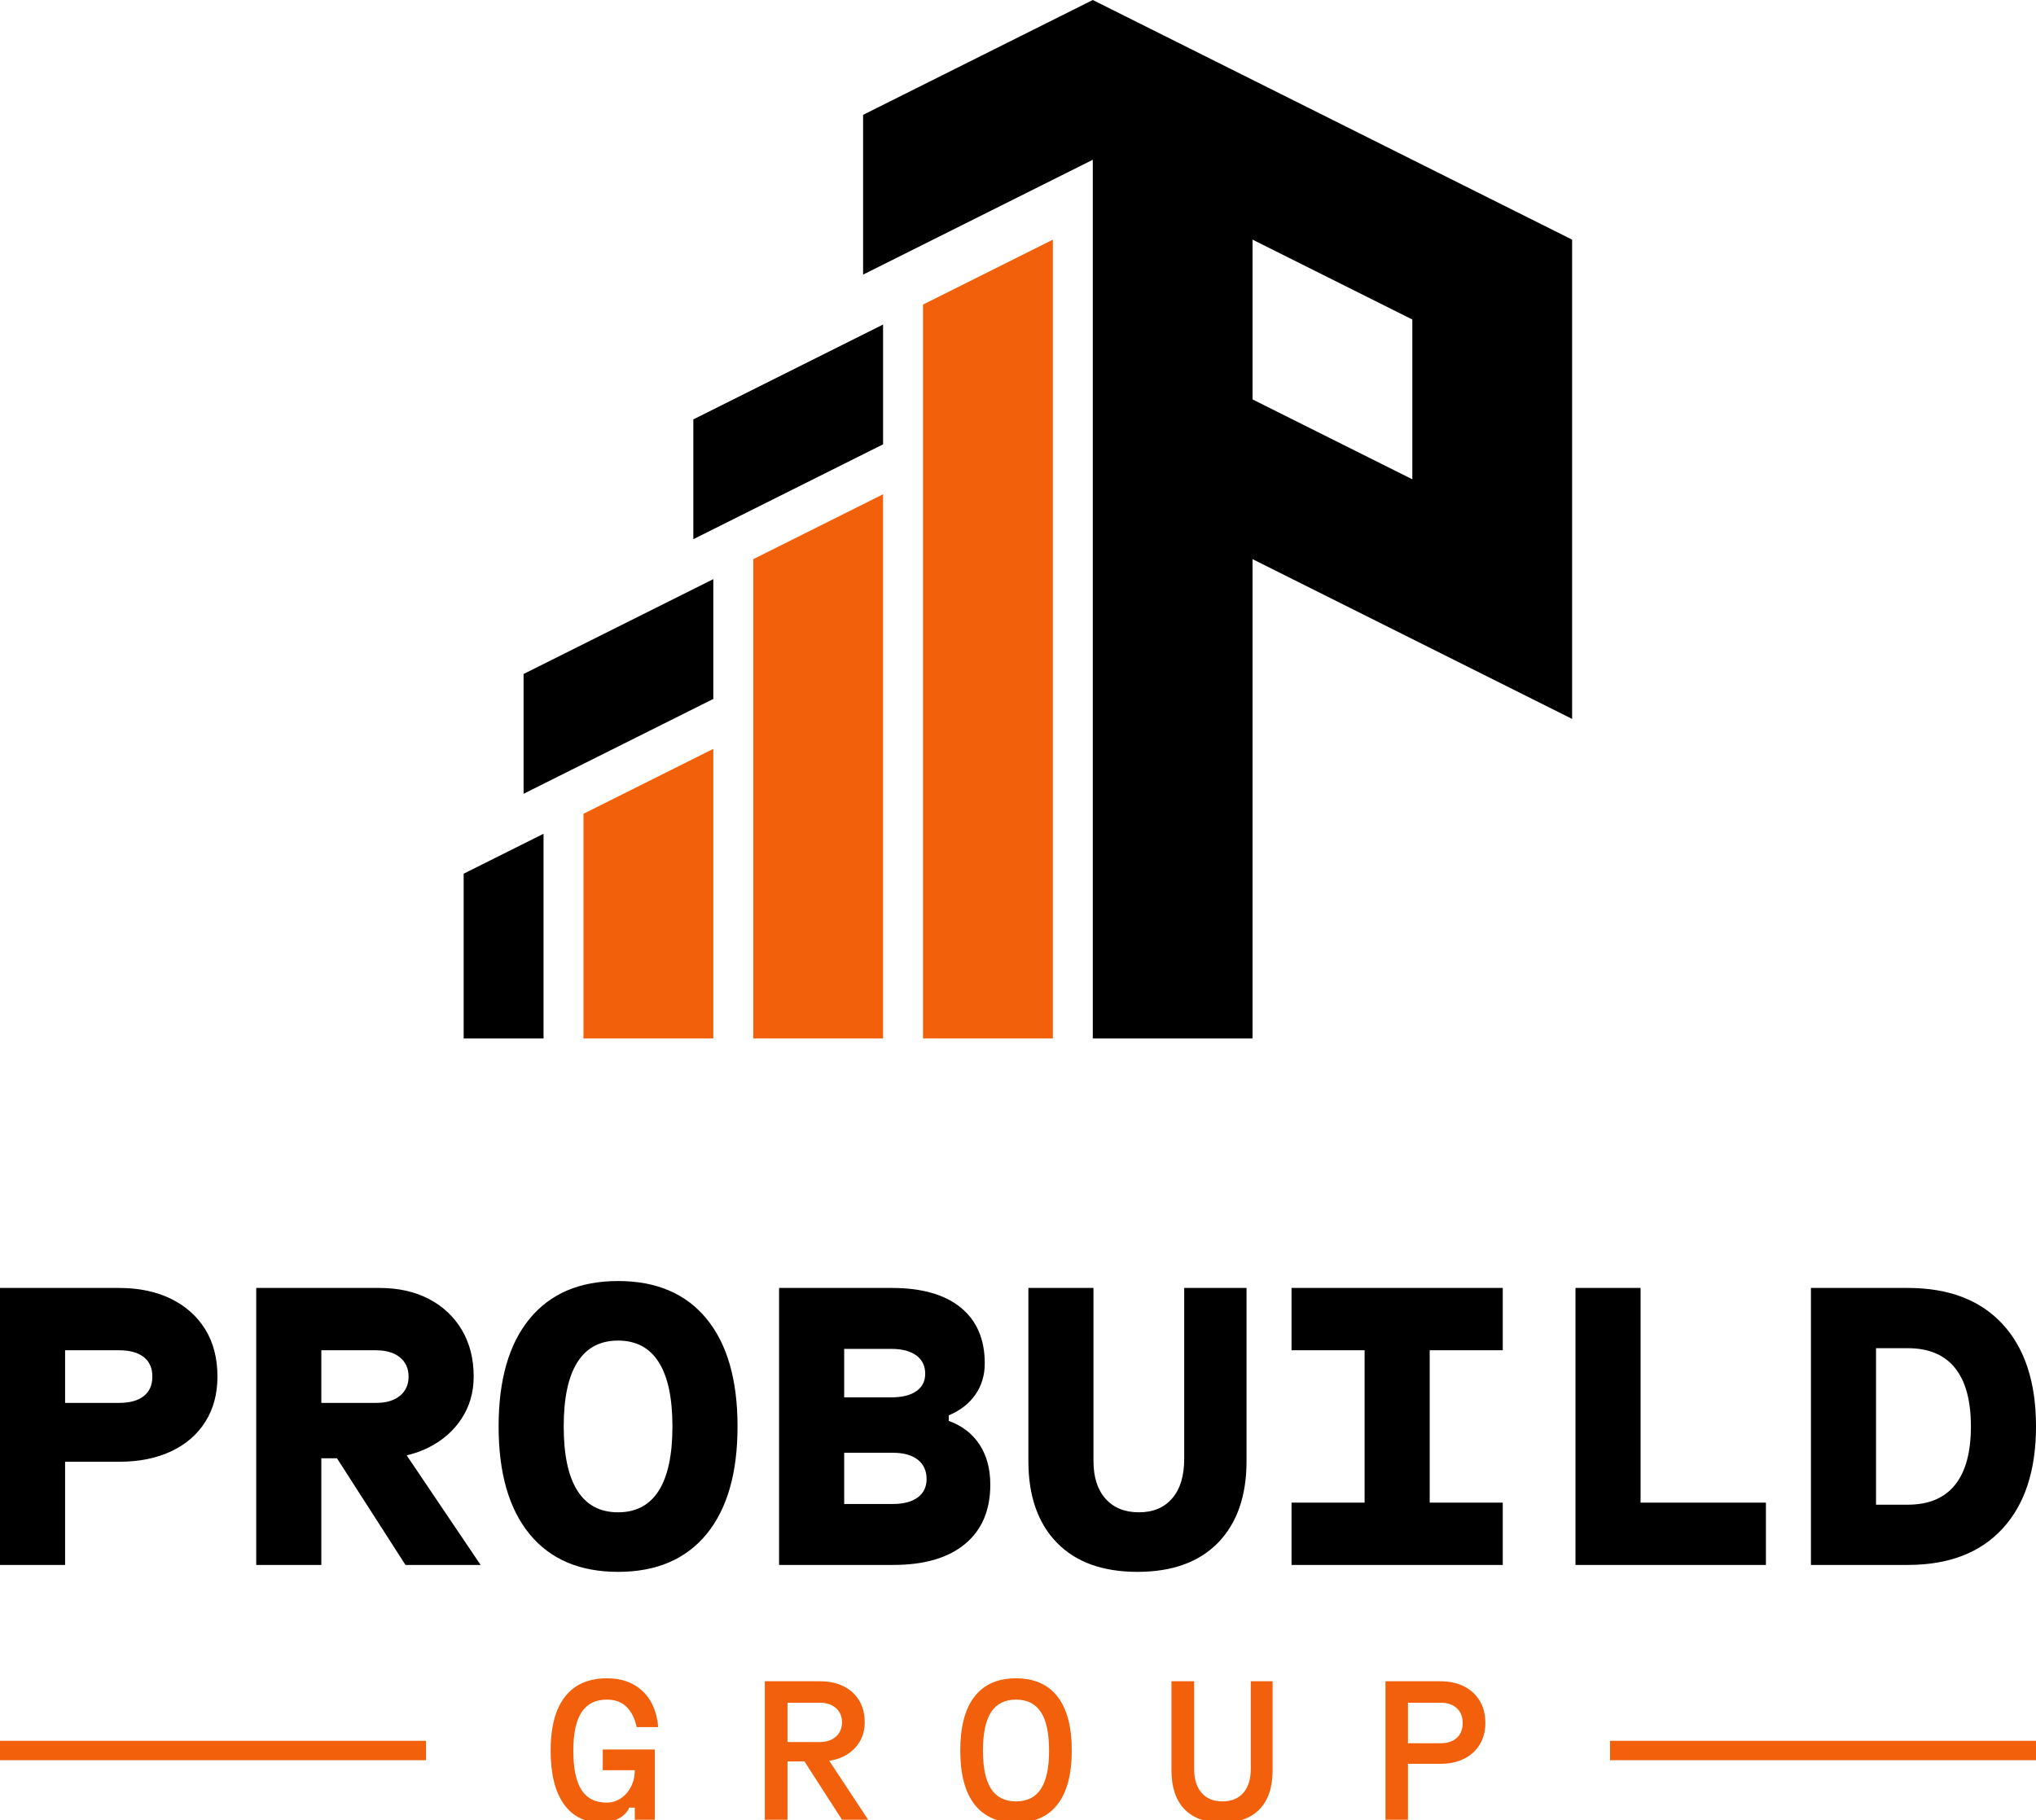
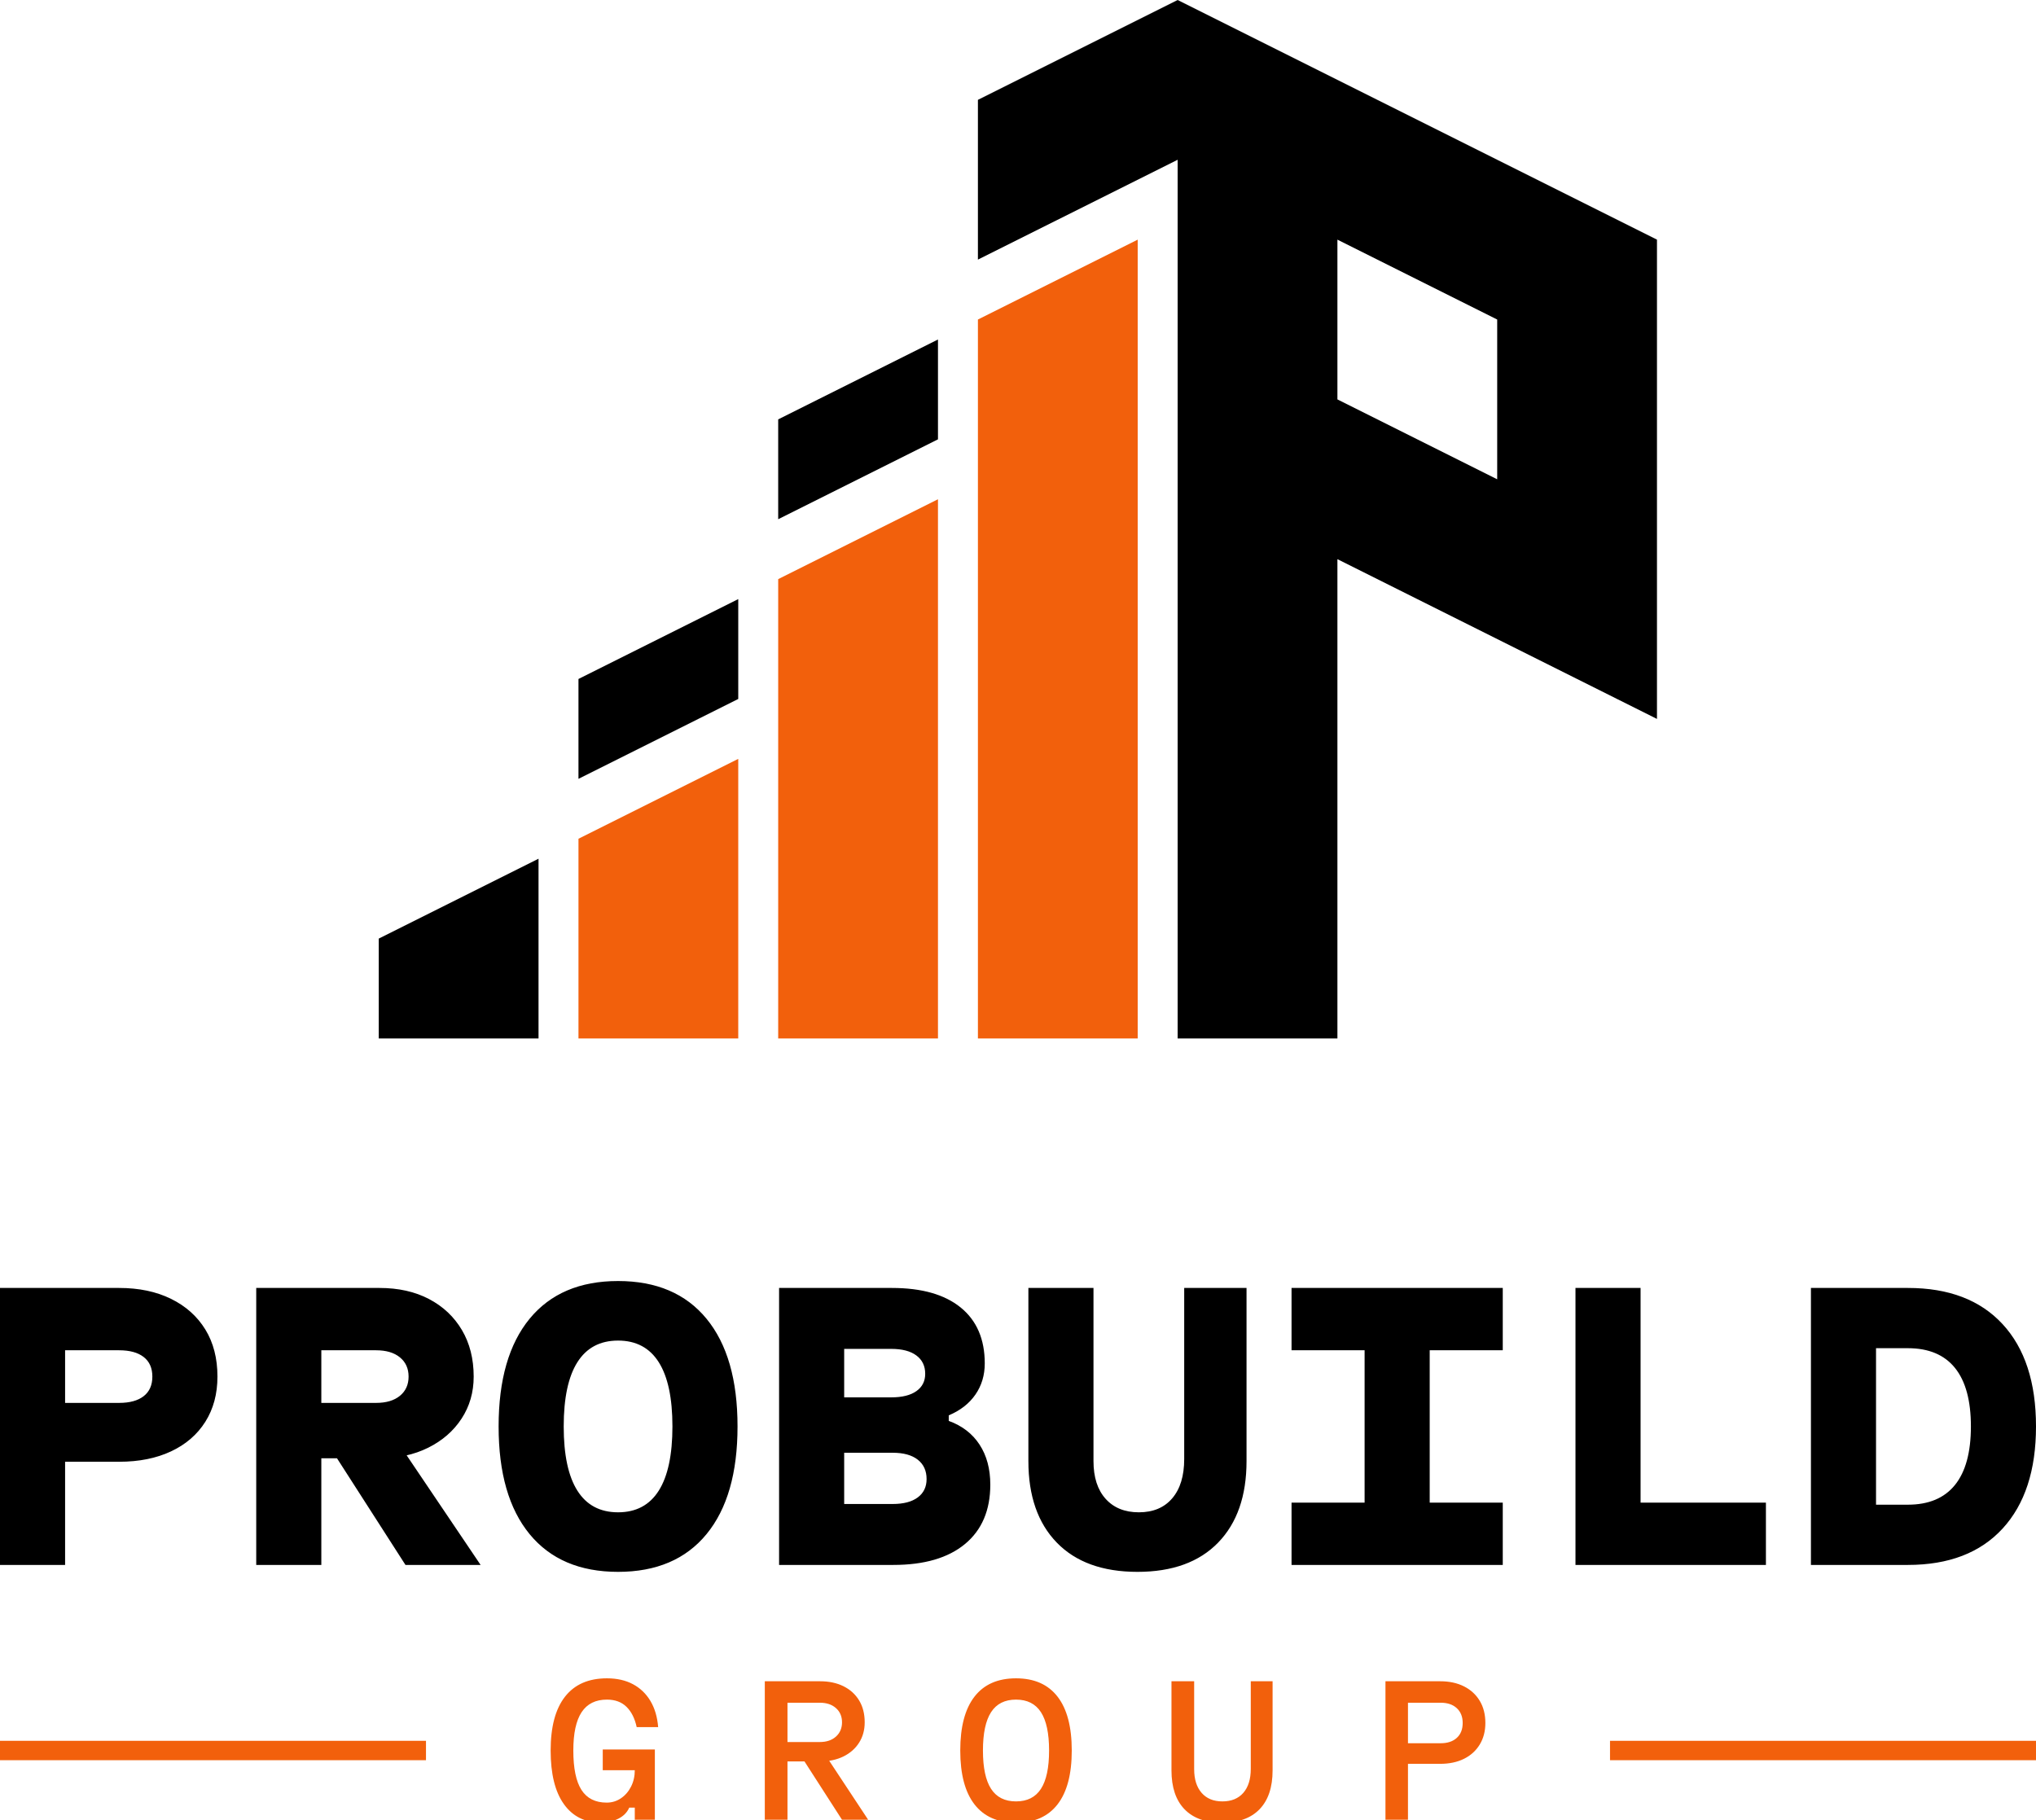
<svg xmlns="http://www.w3.org/2000/svg" viewBox="0 0 294 262.8" width="294" height="262.8" role="img" aria-label="ProBuild Group">
-   <g transform="translate(66.952 0) scale(1.442) translate(7 -8)">
+   <g transform="translate(54.692 0) scale(1.442) translate(24 -8)">
    <g fill="#F2600C">
-       <path d="M5 89.5L18 83V112H5Z" />
-       <path d="M22 64L35 57.5V112H22Z" />
-       <path d="M39 38.5L52 32V112H39Z" />
+       <path d="M-4 92L12 84V112H-4Z" />
+       <path d="M16 66L32 58V112H16Z" />
+       <path d="M36 40L52 32V112H36Z" />
    </g>
-     <path fill="#000000" fill-rule="evenodd" d="M33 19.5L56 8L104 32V80L72 64V112H56V24L33 35.5Z M72 32L88 40V56L72 48Z M-7 95.5L1 91.5V112H-7Z M-1 75.5L18 66V78L-1 87.5Z M16 50L35 40.5V52.5L16 62Z" />
+     <path fill="#000000" fill-rule="evenodd" d="M36 18L56 8L104 32V80L72 64V112H56V24L36 34Z M72 32L88 40V56L72 48Z M-24 102L-8 94V112H-24Z M-4 76L12 68V78L-4 86Z M16 50L32 42V52L16 60Z" />
  </g>
  <path fill="#000000" d="M0.0 226.0V186.0H17.2Q21.5 186.0 24.7 187.575Q27.9 189.15 29.65 192.0Q31.4 194.85 31.4 198.8Q31.4 202.55 29.65 205.325Q27.9 208.1 24.7 209.6Q21.5 211.1 17.2 211.1H9.4V226.0ZM9.4 202.6H17.2Q19.5 202.6 20.75 201.625Q22.0 200.65 22.0 198.8Q22.0 196.95 20.75 195.975Q19.5 195.0 17.2 195.0H9.4ZM37.0 226.0V186.0H54.8Q58.9 186.0 61.95 187.6Q65.0 189.2 66.7 192.075Q68.4 194.95 68.4 198.8Q68.4 202.2 66.65 204.875Q64.9 207.55 61.825 209.075Q58.75 210.6 54.8 210.6H46.4V226.0ZM58.55 226.0 47.7 209.1H58.0L69.4 226.0ZM46.4 202.6H54.3Q56.5 202.6 57.75 201.575Q59.0 200.55 59.0 198.8Q59.0 197.05 57.75 196.025Q56.5 195.0 54.3 195.0H46.4ZM89.25 227.0Q80.95 227.0 76.475 221.55Q72.0 216.1 72.0 206.0Q72.0 195.9 76.475 190.45Q80.95 185.0 89.25 185.0Q97.55 185.0 102.025 190.45Q106.5 195.9 106.5 206.0Q106.5 216.1 102.025 221.55Q97.55 227.0 89.25 227.0ZM89.25 218.4Q93.15 218.4 95.125 215.275Q97.1 212.15 97.1 206.0Q97.1 199.85 95.125 196.725Q93.15 193.6 89.25 193.6Q85.35 193.6 83.375 196.725Q81.4 199.85 81.4 206.0Q81.4 212.15 83.375 215.275Q85.35 218.4 89.25 218.4ZM112.5 226.0V186.0H128.8Q135.25 186.0 138.725 188.825Q142.2 191.65 142.2 196.9Q142.2 199.45 140.85 201.4Q139.5 203.35 137.0 204.4V205.2Q139.9 206.25 141.45 208.625Q143.0 211.0 143.0 214.4Q143.0 219.95 139.35 222.975Q135.7 226.0 129.0 226.0ZM121.9 217.2H128.9Q131.25 217.2 132.525 216.25Q133.8 215.3 133.8 213.6Q133.8 211.8 132.525 210.8Q131.25 209.8 128.9 209.8H121.9ZM121.9 201.8H128.7Q131.05 201.8 132.325 200.9Q133.6 200.0 133.6 198.4Q133.6 196.7 132.325 195.75Q131.05 194.8 128.7 194.8H121.9ZM148.5 186.0H157.9V211.0Q157.9 214.5 159.65 216.45Q161.4 218.4 164.45 218.4Q167.55 218.4 169.275 216.375Q171.0 214.35 171.0 210.7V186.0H180.0V211.0Q180.0 218.55 175.9 222.775Q171.8 227.0 164.25 227.0Q156.7 227.0 152.6 222.775Q148.5 218.55 148.5 211.0ZM186.5 226.0V217.0H197.05V195.0H186.5V186.0H217.0V195.0H206.45V217.0H217.0V226.0ZM227.5 226.0V186.0H236.9V217.0H255.0V226.0ZM261.5 226.0V186.0H275.5Q284.35 186.0 289.175 191.225Q294.0 196.45 294.0 206.0Q294.0 215.5 289.175 220.75Q284.35 226.0 275.5 226.0ZM270.9 217.3H275.5Q280.0 217.3 282.3 214.45Q284.6 211.6 284.6 206.0Q284.6 200.4 282.3 197.55Q280.0 194.7 275.5 194.7H270.9Z" />
  <g fill="#F2600C">
    <rect x="0" y="251.4" width="61.513" height="2.8" />
    <rect x="232.488" y="251.4" width="61.513" height="2.8" />
    <path d="M86.713 263.2Q83.312 263.2 81.412 260.525Q79.513 257.85 79.513 252.8Q79.513 247.675 81.588 245.025Q83.663 242.375 87.638 242.375Q89.812 242.375 91.4 243.225Q92.988 244.075 93.925 245.65Q94.863 247.225 95.038 249.425H91.938Q91.538 247.55 90.475 246.5Q89.413 245.45 87.638 245.45Q85.188 245.45 83.988 247.263Q82.788 249.075 82.788 252.8Q82.788 256.65 83.963 258.488Q85.138 260.325 87.613 260.325Q88.738 260.325 89.663 259.7Q90.588 259.075 91.125 258.012Q91.663 256.95 91.663 255.65H87.038V252.65H94.562V262.8H91.663V261.05H90.863Q90.413 262.075 89.312 262.637Q88.213 263.2 86.713 263.2ZM110.438 262.8V242.8H118.413Q120.363 242.8 121.812 243.525Q123.263 244.25 124.062 245.575Q124.863 246.9 124.863 248.725Q124.863 250.4 124.05 251.675Q123.238 252.95 121.788 253.663Q120.338 254.375 118.413 254.375H113.713V262.8ZM121.588 262.8 115.812 253.825H119.438L125.363 262.8ZM113.713 251.575H118.388Q119.838 251.575 120.713 250.788Q121.588 250.0 121.588 248.725Q121.588 247.45 120.713 246.675Q119.838 245.9 118.388 245.9H113.713ZM146.713 263.225Q142.763 263.225 140.713 260.575Q138.662 257.925 138.662 252.8Q138.662 247.675 140.713 245.025Q142.763 242.375 146.713 242.375Q150.662 242.375 152.713 245.025Q154.763 247.675 154.763 252.8Q154.763 257.925 152.713 260.575Q150.662 263.225 146.713 263.225ZM146.713 260.15Q149.138 260.15 150.312 258.338Q151.488 256.525 151.488 252.8Q151.488 249.075 150.312 247.263Q149.138 245.45 146.713 245.45Q144.287 245.45 143.113 247.263Q141.938 249.075 141.938 252.8Q141.938 256.525 143.113 258.338Q144.287 260.15 146.713 260.15ZM169.162 242.8H172.438V255.5Q172.438 257.675 173.512 258.913Q174.588 260.15 176.513 260.15Q178.463 260.15 179.538 258.913Q180.613 257.675 180.613 255.45V242.8H183.763V255.675Q183.763 259.325 181.888 261.275Q180.013 263.225 176.463 263.225Q172.912 263.225 171.037 261.275Q169.162 259.325 169.162 255.675ZM200.062 262.8V242.8H207.963Q209.938 242.8 211.4 243.538Q212.863 244.275 213.675 245.625Q214.488 246.975 214.488 248.825Q214.488 250.6 213.675 251.938Q212.863 253.275 211.4 254.0Q209.938 254.725 207.963 254.725H203.312V262.8ZM203.312 251.75H208.037Q209.513 251.75 210.363 250.975Q211.213 250.2 211.213 248.825Q211.213 247.475 210.363 246.688Q209.513 245.9 208.037 245.9H203.312Z" />
  </g>
</svg>
